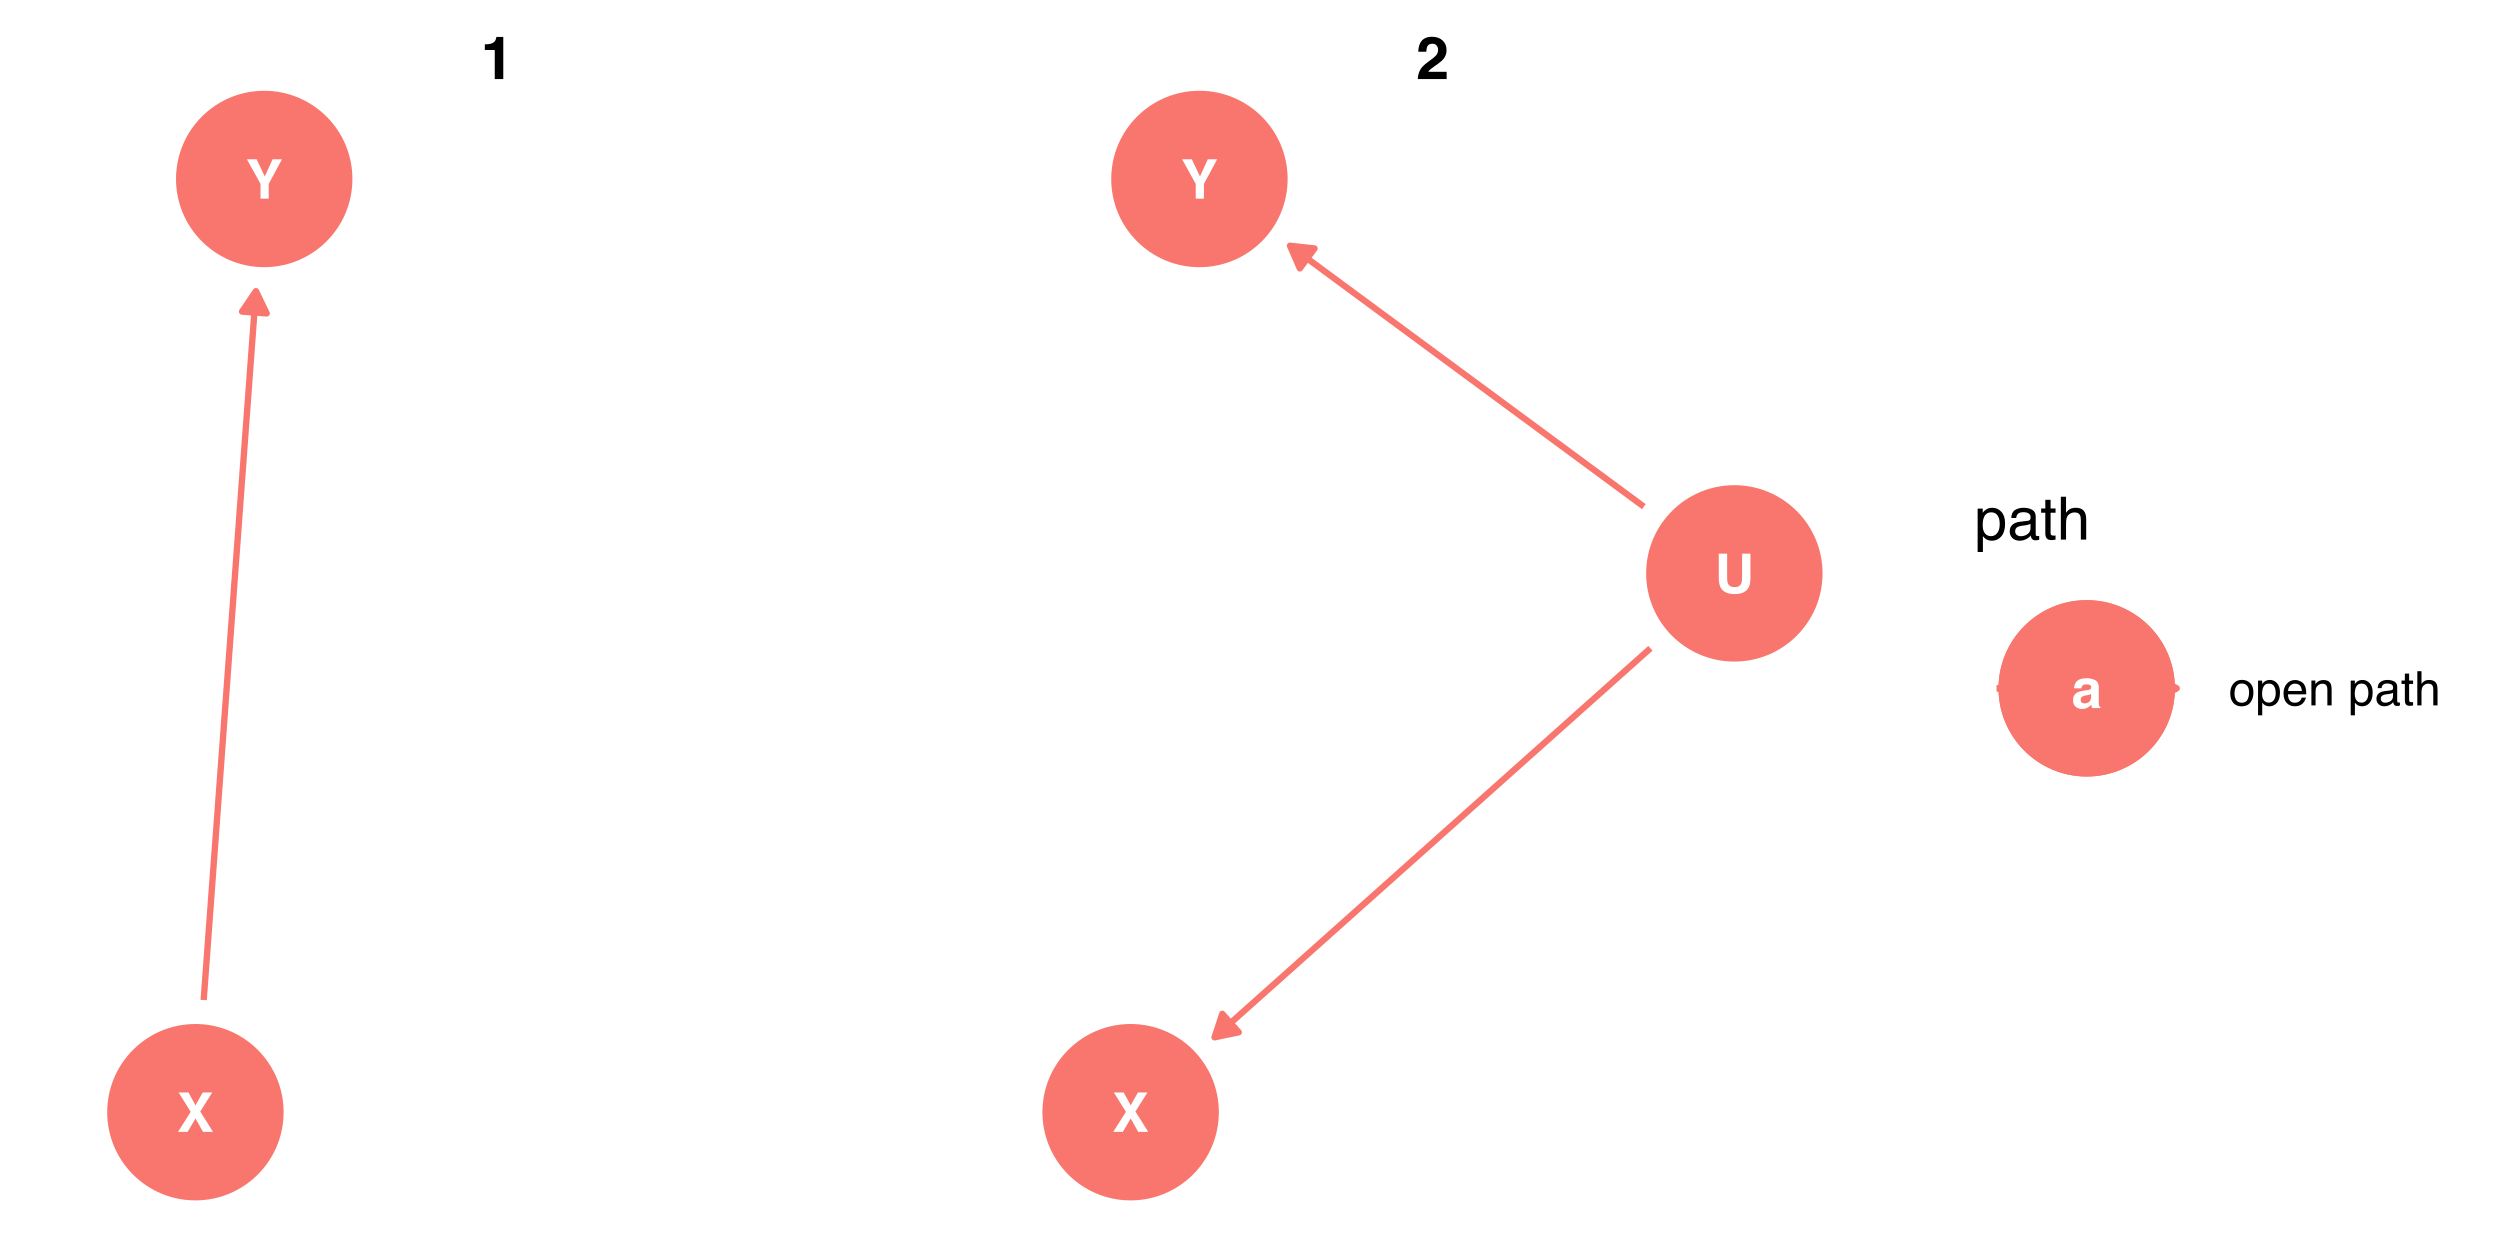
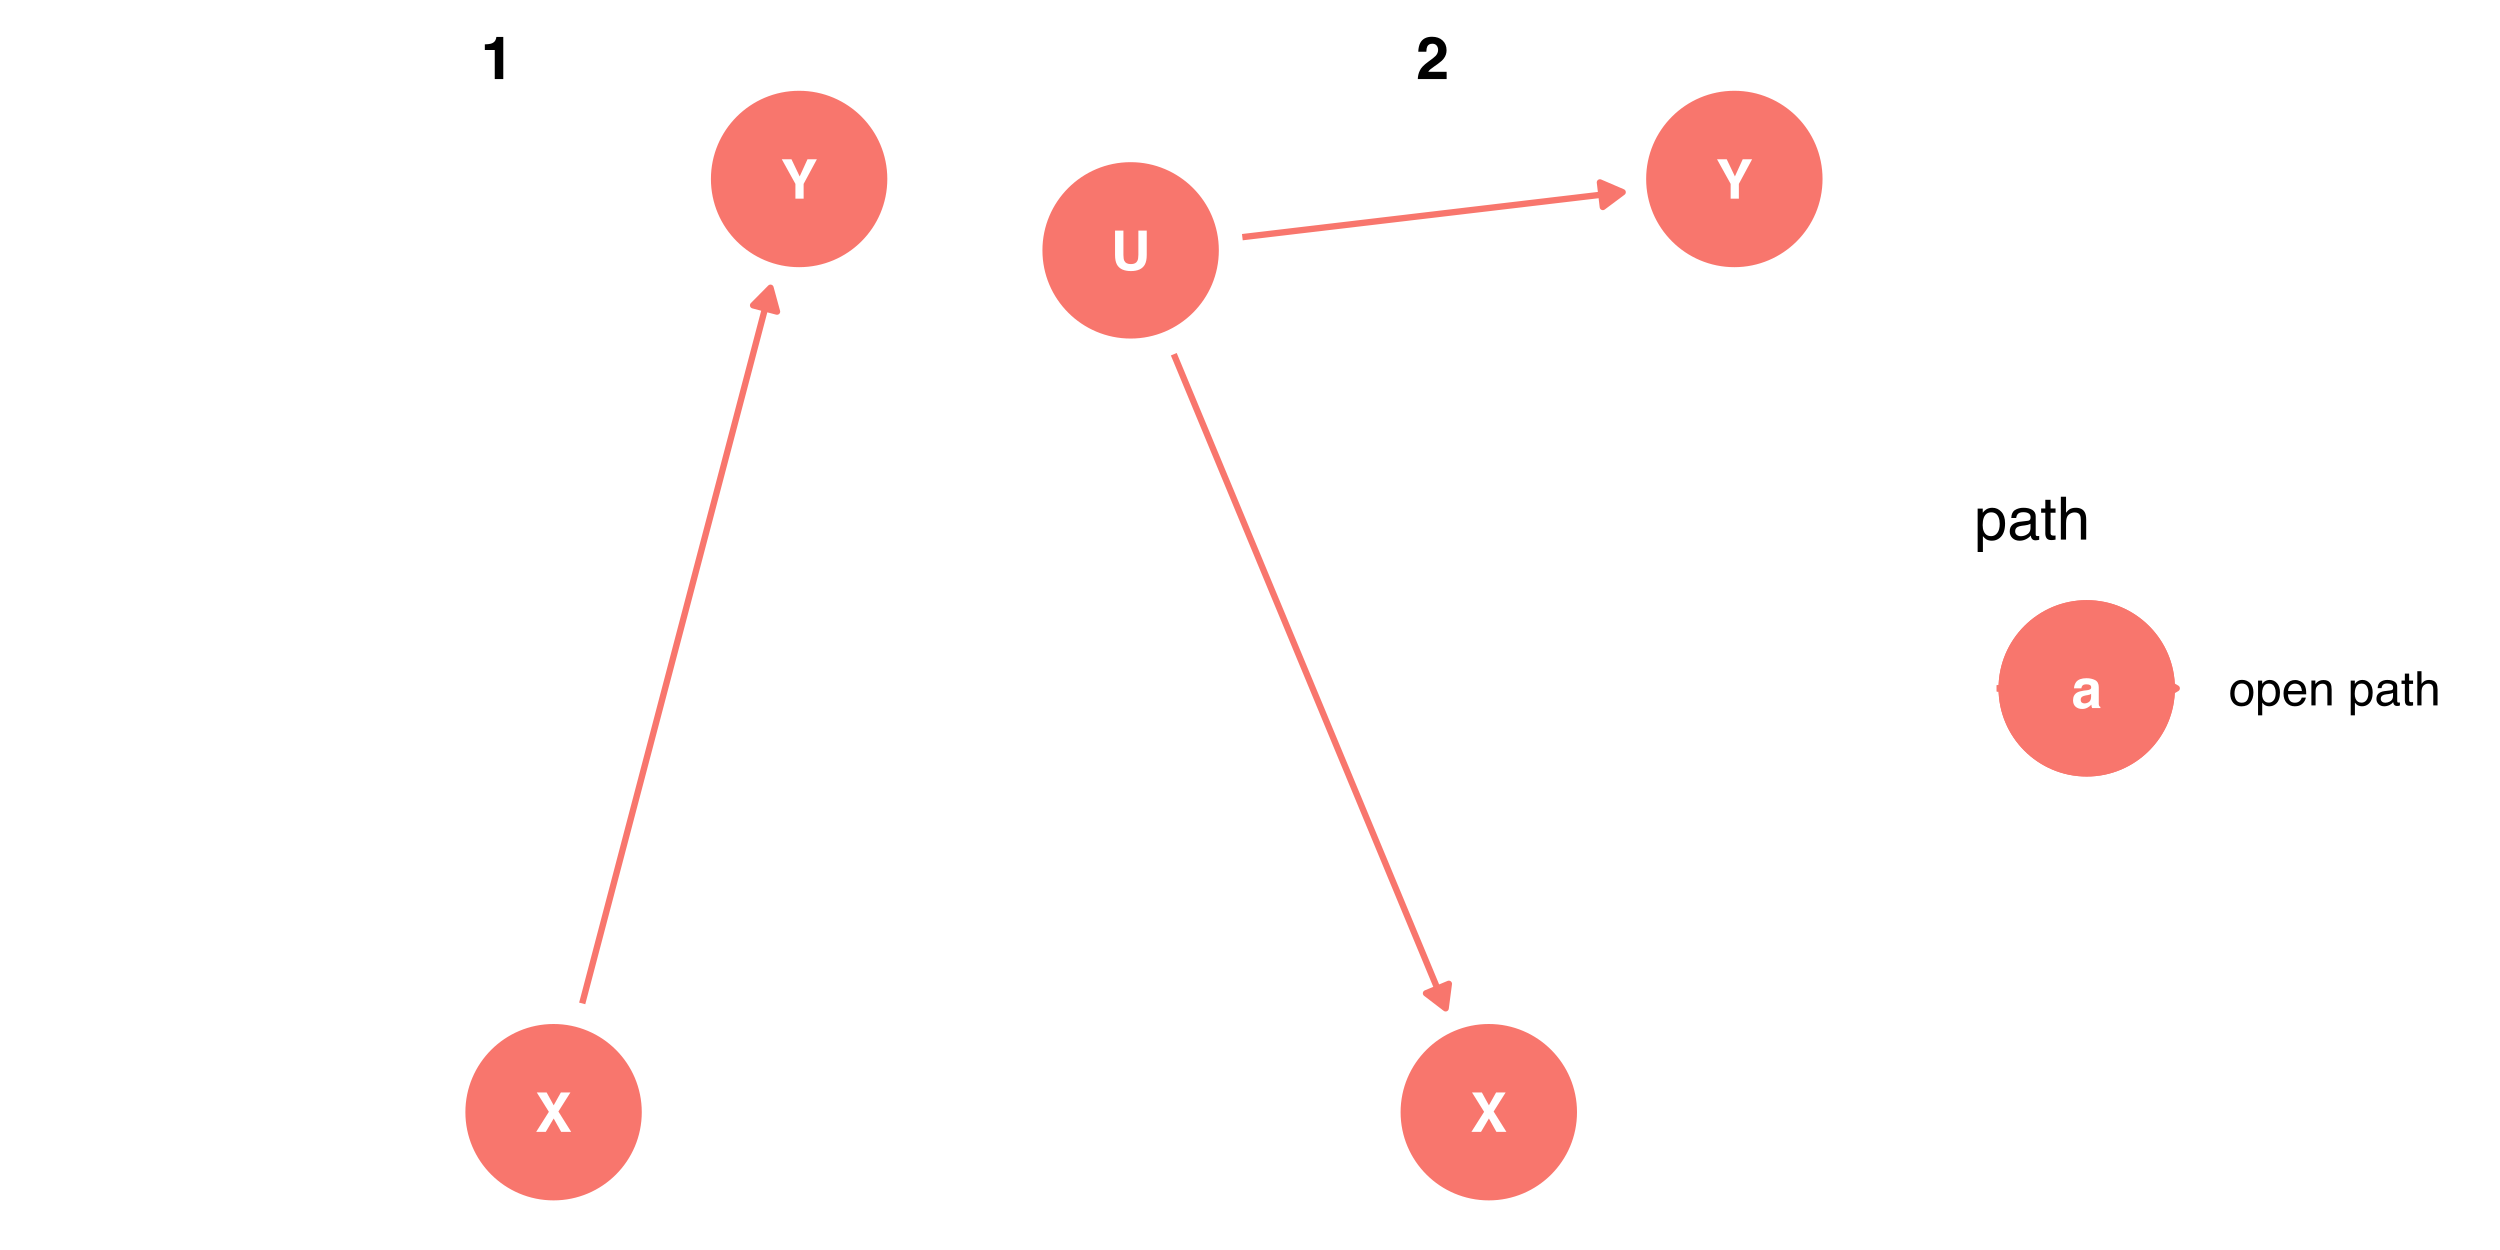
<svg xmlns="http://www.w3.org/2000/svg" xmlns:xlink="http://www.w3.org/1999/xlink" width="504pt" height="252pt" viewBox="0 0 504 252" version="1.1">
  <defs>
    <g>
      <symbol overflow="visible" id="glyph0-0">
        <path style="stroke:none;" d="M 0.828 -7.953 L 7.234 -7.953 L 7.234 0 L 0.828 0 Z M 6.234 -1 L 6.234 -6.953 L 1.828 -6.953 L 1.828 -1 Z M 6.234 -1 " />
      </symbol>
      <symbol overflow="visible" id="glyph0-1">
        <path style="stroke:none;" d="M 7.234 0 L 5.219 0 L 3.703 -2.703 L 2.109 0 L 0.172 0 L 2.734 -4.047 L 0.297 -7.953 L 2.281 -7.953 L 3.703 -5.359 L 5.156 -7.953 L 7.078 -7.953 L 4.656 -4.109 Z M 7.234 0 " />
      </symbol>
      <symbol overflow="visible" id="glyph0-2">
        <path style="stroke:none;" d="M 7.266 -7.953 L 4.594 -2.984 L 4.594 0 L 2.938 0 L 2.938 -2.984 L 0.188 -7.953 L 2.141 -7.953 L 3.797 -4.484 L 5.375 -7.953 Z M 7.266 -7.953 " />
      </symbol>
      <symbol overflow="visible" id="glyph0-3">
        <path style="stroke:none;" d="M 5.547 -3.062 L 5.547 -7.953 L 7.234 -7.953 L 7.234 -3.062 C 7.234 -2.219 7.102 -1.562 6.844 -1.094 C 6.352 -0.227 5.422 0.203 4.047 0.203 C 2.66 0.203 1.723 -0.227 1.234 -1.094 C 0.973 -1.562 0.844 -2.219 0.844 -3.062 L 0.844 -7.953 L 2.531 -7.953 L 2.531 -3.062 C 2.531 -2.52 2.594 -2.117 2.719 -1.859 C 2.926 -1.422 3.367 -1.203 4.047 -1.203 C 4.711 -1.203 5.145 -1.422 5.344 -1.859 C 5.477 -2.117 5.547 -2.52 5.547 -3.062 Z M 5.547 -3.062 " />
      </symbol>
      <symbol overflow="visible" id="glyph0-4">
        <path style="stroke:none;" d="M 0.938 -5.25 C 1.344 -5.758 2.039 -6.016 3.031 -6.016 C 3.676 -6.016 4.25 -5.891 4.75 -5.641 C 5.25 -5.379 5.5 -4.895 5.5 -4.188 L 5.5 -1.5 C 5.5 -1.312 5.5 -1.082 5.5 -0.812 C 5.52 -0.613 5.551 -0.477 5.594 -0.406 C 5.645 -0.332 5.723 -0.27 5.828 -0.219 L 5.828 0 L 4.156 0 C 4.102 -0.113 4.066 -0.223 4.047 -0.328 C 4.035 -0.43 4.023 -0.551 4.016 -0.688 C 3.797 -0.457 3.551 -0.266 3.281 -0.109 C 2.945 0.086 2.57 0.188 2.156 0.188 C 1.625 0.188 1.18 0.035 0.828 -0.266 C 0.484 -0.578 0.312 -1.008 0.312 -1.562 C 0.312 -2.289 0.594 -2.816 1.156 -3.141 C 1.457 -3.305 1.906 -3.43 2.5 -3.516 L 3.031 -3.578 C 3.312 -3.609 3.516 -3.656 3.641 -3.719 C 3.859 -3.801 3.969 -3.941 3.969 -4.141 C 3.969 -4.391 3.883 -4.555 3.719 -4.641 C 3.551 -4.734 3.305 -4.781 2.984 -4.781 C 2.617 -4.781 2.359 -4.691 2.203 -4.516 C 2.098 -4.379 2.023 -4.195 1.984 -3.969 L 0.5 -3.969 C 0.539 -4.488 0.688 -4.914 0.938 -5.25 Z M 2.078 -1.109 C 2.223 -0.992 2.398 -0.938 2.609 -0.938 C 2.941 -0.938 3.242 -1.031 3.516 -1.219 C 3.797 -1.414 3.941 -1.77 3.953 -2.281 L 3.953 -2.859 C 3.859 -2.797 3.758 -2.742 3.656 -2.703 C 3.562 -2.672 3.43 -2.641 3.266 -2.609 L 2.906 -2.547 C 2.582 -2.484 2.352 -2.41 2.219 -2.328 C 1.977 -2.191 1.859 -1.973 1.859 -1.672 C 1.859 -1.41 1.93 -1.223 2.078 -1.109 Z M 2.078 -1.109 " />
      </symbol>
      <symbol overflow="visible" id="glyph1-0">
        <path style="stroke:none;" d="M 0.906 -8.641 L 7.859 -8.641 L 7.859 0 L 0.906 0 Z M 6.781 -1.078 L 6.781 -7.562 L 1.984 -7.562 L 1.984 -1.078 Z M 6.781 -1.078 " />
      </symbol>
      <symbol overflow="visible" id="glyph1-1">
        <path style="stroke:none;" d="M 4.547 0 L 2.828 0 L 2.828 -5.859 L 0.828 -5.859 L 0.828 -7 C 1.359 -7.02 1.727 -7.055 1.938 -7.109 C 2.27 -7.18 2.547 -7.328 2.766 -7.547 C 2.91 -7.703 3.02 -7.906 3.094 -8.156 C 3.133 -8.312 3.156 -8.426 3.156 -8.5 L 4.547 -8.5 Z M 4.547 0 " />
      </symbol>
      <symbol overflow="visible" id="glyph1-2">
        <path style="stroke:none;" d="M 4.172 -6.766 C 3.973 -7.004 3.688 -7.125 3.312 -7.125 C 2.812 -7.125 2.469 -6.938 2.281 -6.562 C 2.176 -6.344 2.113 -5.992 2.094 -5.516 L 0.469 -5.516 C 0.5 -6.234 0.629 -6.816 0.859 -7.266 C 1.305 -8.109 2.098 -8.531 3.234 -8.531 C 4.129 -8.531 4.844 -8.281 5.375 -7.781 C 5.906 -7.289 6.172 -6.633 6.172 -5.812 C 6.172 -5.188 5.984 -4.629 5.609 -4.141 C 5.367 -3.816 4.969 -3.453 4.406 -3.047 L 3.734 -2.578 C 3.316 -2.285 3.031 -2.07 2.875 -1.938 C 2.719 -1.801 2.586 -1.645 2.484 -1.469 L 6.188 -1.469 L 6.188 0 L 0.375 0 C 0.395 -0.613 0.523 -1.172 0.766 -1.672 C 1.004 -2.234 1.566 -2.832 2.453 -3.469 C 3.223 -4.02 3.723 -4.414 3.953 -4.656 C 4.297 -5.02 4.469 -5.426 4.469 -5.875 C 4.469 -6.227 4.367 -6.523 4.172 -6.766 Z M 4.172 -6.766 " />
      </symbol>
      <symbol overflow="visible" id="glyph2-0">
        <path style="stroke:none;" d="M 0.391 0 L 0.391 -8.609 L 7.219 -8.609 L 7.219 0 Z M 6.141 -1.078 L 6.141 -7.531 L 1.469 -7.531 L 1.469 -1.078 Z M 6.141 -1.078 " />
      </symbol>
      <symbol overflow="visible" id="glyph2-1">
        <path style="stroke:none;" d="M 3.422 -0.703 C 3.91 -0.703 4.316 -0.91 4.641 -1.328 C 4.973 -1.742 5.141 -2.359 5.141 -3.172 C 5.141 -3.672 5.066 -4.102 4.922 -4.469 C 4.648 -5.156 4.148 -5.5 3.422 -5.5 C 2.691 -5.5 2.191 -5.133 1.922 -4.406 C 1.773 -4.02 1.703 -3.523 1.703 -2.922 C 1.703 -2.43 1.773 -2.02 1.922 -1.688 C 2.191 -1.031 2.691 -0.703 3.422 -0.703 Z M 0.688 -6.25 L 1.719 -6.25 L 1.719 -5.422 C 1.926 -5.703 2.156 -5.922 2.406 -6.078 C 2.758 -6.305 3.176 -6.422 3.656 -6.422 C 4.375 -6.422 4.977 -6.148 5.469 -5.609 C 5.969 -5.066 6.219 -4.289 6.219 -3.281 C 6.219 -1.906 5.859 -0.926 5.141 -0.344 C 4.691 0.031 4.164 0.219 3.562 0.219 C 3.094 0.219 2.695 0.113 2.375 -0.094 C 2.188 -0.219 1.977 -0.422 1.75 -0.703 L 1.75 2.5 L 0.688 2.5 Z M 0.688 -6.25 " />
      </symbol>
      <symbol overflow="visible" id="glyph2-2">
        <path style="stroke:none;" d="M 1.578 -1.672 C 1.578 -1.367 1.688 -1.129 1.906 -0.953 C 2.133 -0.773 2.398 -0.688 2.703 -0.688 C 3.078 -0.688 3.438 -0.77 3.781 -0.938 C 4.375 -1.227 4.672 -1.695 4.672 -2.344 L 4.672 -3.188 C 4.535 -3.113 4.363 -3.047 4.156 -2.984 C 3.957 -2.93 3.758 -2.895 3.562 -2.875 L 2.938 -2.797 C 2.551 -2.742 2.258 -2.66 2.062 -2.547 C 1.738 -2.367 1.578 -2.078 1.578 -1.672 Z M 4.141 -3.797 C 4.379 -3.828 4.539 -3.93 4.625 -4.109 C 4.664 -4.203 4.688 -4.336 4.688 -4.516 C 4.688 -4.867 4.555 -5.125 4.297 -5.281 C 4.047 -5.445 3.688 -5.531 3.219 -5.531 C 2.664 -5.531 2.273 -5.383 2.047 -5.094 C 1.91 -4.926 1.82 -4.68 1.781 -4.359 L 0.797 -4.359 C 0.816 -5.129 1.066 -5.664 1.547 -5.969 C 2.035 -6.27 2.598 -6.422 3.234 -6.422 C 3.973 -6.422 4.57 -6.281 5.031 -6 C 5.488 -5.719 5.719 -5.281 5.719 -4.688 L 5.719 -1.078 C 5.719 -0.973 5.738 -0.883 5.781 -0.812 C 5.832 -0.75 5.93 -0.719 6.078 -0.719 C 6.117 -0.719 6.164 -0.719 6.219 -0.719 C 6.281 -0.727 6.348 -0.738 6.422 -0.75 L 6.422 0.031 C 6.254 0.07 6.125 0.098 6.031 0.109 C 5.945 0.129 5.832 0.141 5.688 0.141 C 5.32 0.141 5.062 0.008 4.906 -0.25 C 4.812 -0.383 4.75 -0.578 4.719 -0.828 C 4.5 -0.547 4.188 -0.301 3.781 -0.094 C 3.383 0.113 2.945 0.219 2.469 0.219 C 1.883 0.219 1.406 0.039 1.031 -0.312 C 0.664 -0.664 0.484 -1.109 0.484 -1.641 C 0.484 -2.223 0.664 -2.676 1.031 -3 C 1.395 -3.32 1.867 -3.52 2.453 -3.594 Z M 3.266 -6.422 Z M 3.266 -6.422 " />
      </symbol>
      <symbol overflow="visible" id="glyph2-3">
        <path style="stroke:none;" d="M 0.984 -8.031 L 2.047 -8.031 L 2.047 -6.281 L 3.047 -6.281 L 3.047 -5.422 L 2.047 -5.422 L 2.047 -1.312 C 2.047 -1.094 2.125 -0.945 2.281 -0.875 C 2.352 -0.832 2.488 -0.812 2.688 -0.812 C 2.738 -0.812 2.789 -0.812 2.844 -0.812 C 2.906 -0.82 2.973 -0.828 3.047 -0.828 L 3.047 0 C 2.93 0.031 2.805 0.051 2.672 0.062 C 2.547 0.082 2.406 0.094 2.25 0.094 C 1.758 0.094 1.426 -0.031 1.25 -0.281 C 1.07 -0.531 0.984 -0.859 0.984 -1.266 L 0.984 -5.422 L 0.141 -5.422 L 0.141 -6.281 L 0.984 -6.281 Z M 0.984 -8.031 " />
      </symbol>
      <symbol overflow="visible" id="glyph2-4">
        <path style="stroke:none;" d="M 0.781 -8.641 L 1.828 -8.641 L 1.828 -5.422 C 2.078 -5.742 2.301 -5.969 2.5 -6.094 C 2.844 -6.312 3.27 -6.422 3.781 -6.422 C 4.688 -6.422 5.301 -6.102 5.625 -5.469 C 5.801 -5.125 5.891 -4.645 5.891 -4.031 L 5.891 0 L 4.812 0 L 4.812 -3.953 C 4.812 -4.41 4.75 -4.75 4.625 -4.969 C 4.438 -5.312 4.078 -5.484 3.547 -5.484 C 3.109 -5.484 2.711 -5.332 2.359 -5.031 C 2.004 -4.727 1.828 -4.16 1.828 -3.328 L 1.828 0 L 0.781 0 Z M 0.781 -8.641 " />
      </symbol>
      <symbol overflow="visible" id="glyph3-0">
        <path style="stroke:none;" d="M 0.312 0 L 0.312 -6.875 L 5.766 -6.875 L 5.766 0 Z M 4.906 -0.859 L 4.906 -6.016 L 1.172 -6.016 L 1.172 -0.859 Z M 4.906 -0.859 " />
      </symbol>
      <symbol overflow="visible" id="glyph3-1">
        <path style="stroke:none;" d="M 2.609 -0.547 C 3.172 -0.547 3.555 -0.754 3.766 -1.172 C 3.973 -1.598 4.078 -2.07 4.078 -2.594 C 4.078 -3.062 4 -3.441 3.844 -3.734 C 3.602 -4.191 3.195 -4.422 2.625 -4.422 C 2.102 -4.422 1.723 -4.223 1.484 -3.828 C 1.254 -3.441 1.141 -2.969 1.141 -2.406 C 1.141 -1.875 1.254 -1.43 1.484 -1.078 C 1.723 -0.723 2.098 -0.547 2.609 -0.547 Z M 2.641 -5.156 C 3.285 -5.156 3.832 -4.941 4.281 -4.516 C 4.727 -4.086 4.953 -3.453 4.953 -2.609 C 4.953 -1.805 4.754 -1.141 4.359 -0.609 C 3.961 -0.078 3.352 0.188 2.531 0.188 C 1.844 0.188 1.297 -0.047 0.891 -0.516 C 0.484 -0.984 0.281 -1.613 0.281 -2.406 C 0.281 -3.238 0.492 -3.906 0.922 -4.406 C 1.348 -4.906 1.922 -5.156 2.641 -5.156 Z M 2.609 -5.141 Z M 2.609 -5.141 " />
      </symbol>
      <symbol overflow="visible" id="glyph3-2">
        <path style="stroke:none;" d="M 2.734 -0.562 C 3.129 -0.562 3.457 -0.727 3.719 -1.062 C 3.977 -1.395 4.109 -1.883 4.109 -2.531 C 4.109 -2.938 4.051 -3.281 3.938 -3.562 C 3.719 -4.125 3.316 -4.406 2.734 -4.406 C 2.148 -4.406 1.75 -4.109 1.531 -3.516 C 1.414 -3.203 1.359 -2.805 1.359 -2.328 C 1.359 -1.941 1.414 -1.613 1.531 -1.344 C 1.75 -0.82 2.148 -0.562 2.734 -0.562 Z M 0.547 -5 L 1.375 -5 L 1.375 -4.328 C 1.539 -4.555 1.723 -4.734 1.922 -4.859 C 2.211 -5.047 2.547 -5.141 2.922 -5.141 C 3.492 -5.141 3.977 -4.922 4.375 -4.484 C 4.77 -4.047 4.969 -3.426 4.969 -2.625 C 4.969 -1.531 4.68 -0.75 4.109 -0.281 C 3.742 0.02 3.32 0.172 2.844 0.172 C 2.469 0.172 2.148 0.086 1.891 -0.078 C 1.742 -0.172 1.578 -0.332 1.391 -0.562 L 1.391 2 L 0.547 2 Z M 0.547 -5 " />
      </symbol>
      <symbol overflow="visible" id="glyph3-3">
        <path style="stroke:none;" d="M 2.703 -5.125 C 3.055 -5.125 3.398 -5.039 3.734 -4.875 C 4.078 -4.707 4.332 -4.492 4.5 -4.234 C 4.676 -3.973 4.789 -3.676 4.844 -3.344 C 4.895 -3.113 4.922 -2.742 4.922 -2.234 L 1.234 -2.234 C 1.254 -1.723 1.375 -1.312 1.594 -1 C 1.82 -0.695 2.172 -0.547 2.641 -0.547 C 3.086 -0.547 3.441 -0.691 3.703 -0.984 C 3.848 -1.148 3.953 -1.348 4.016 -1.578 L 4.844 -1.578 C 4.82 -1.391 4.75 -1.18 4.625 -0.953 C 4.508 -0.734 4.375 -0.551 4.219 -0.406 C 3.957 -0.156 3.641 0.016 3.266 0.109 C 3.055 0.148 2.828 0.172 2.578 0.172 C 1.953 0.172 1.422 -0.051 0.984 -0.5 C 0.555 -0.957 0.344 -1.594 0.344 -2.406 C 0.344 -3.219 0.562 -3.875 1 -4.375 C 1.438 -4.875 2.004 -5.125 2.703 -5.125 Z M 4.047 -2.906 C 4.016 -3.27 3.938 -3.562 3.812 -3.781 C 3.582 -4.188 3.195 -4.391 2.656 -4.391 C 2.27 -4.391 1.941 -4.25 1.672 -3.969 C 1.41 -3.695 1.273 -3.344 1.266 -2.906 Z M 2.625 -5.141 Z M 2.625 -5.141 " />
      </symbol>
      <symbol overflow="visible" id="glyph3-4">
        <path style="stroke:none;" d="M 0.625 -5.016 L 1.422 -5.016 L 1.422 -4.312 C 1.66 -4.602 1.91 -4.812 2.172 -4.938 C 2.441 -5.062 2.738 -5.125 3.062 -5.125 C 3.77 -5.125 4.25 -4.879 4.5 -4.391 C 4.633 -4.117 4.703 -3.727 4.703 -3.219 L 4.703 0 L 3.844 0 L 3.844 -3.156 C 3.844 -3.469 3.801 -3.719 3.719 -3.906 C 3.562 -4.219 3.289 -4.375 2.906 -4.375 C 2.695 -4.375 2.531 -4.352 2.406 -4.312 C 2.176 -4.238 1.973 -4.098 1.797 -3.891 C 1.66 -3.734 1.57 -3.566 1.531 -3.391 C 1.488 -3.211 1.469 -2.957 1.469 -2.625 L 1.469 0 L 0.625 0 Z M 2.594 -5.141 Z M 2.594 -5.141 " />
      </symbol>
      <symbol overflow="visible" id="glyph3-5">
        <path style="stroke:none;" d="" />
      </symbol>
      <symbol overflow="visible" id="glyph3-6">
        <path style="stroke:none;" d="M 1.266 -1.328 C 1.266 -1.086 1.352 -0.895 1.531 -0.75 C 1.707 -0.613 1.922 -0.547 2.172 -0.547 C 2.461 -0.547 2.75 -0.613 3.031 -0.75 C 3.5 -0.977 3.734 -1.352 3.734 -1.875 L 3.734 -2.547 C 3.629 -2.484 3.492 -2.43 3.328 -2.391 C 3.172 -2.348 3.016 -2.316 2.859 -2.297 L 2.344 -2.234 C 2.039 -2.191 1.812 -2.125 1.656 -2.031 C 1.395 -1.883 1.266 -1.648 1.266 -1.328 Z M 3.312 -3.047 C 3.5 -3.066 3.629 -3.145 3.703 -3.281 C 3.734 -3.352 3.75 -3.461 3.75 -3.609 C 3.75 -3.891 3.645 -4.094 3.438 -4.219 C 3.238 -4.352 2.945 -4.422 2.562 -4.422 C 2.125 -4.422 1.812 -4.305 1.625 -4.078 C 1.52 -3.941 1.453 -3.742 1.422 -3.484 L 0.641 -3.484 C 0.66 -4.098 0.863 -4.523 1.25 -4.766 C 1.633 -5.016 2.078 -5.141 2.578 -5.141 C 3.172 -5.141 3.656 -5.023 4.031 -4.797 C 4.395 -4.578 4.578 -4.227 4.578 -3.75 L 4.578 -0.859 C 4.578 -0.773 4.594 -0.707 4.625 -0.656 C 4.664 -0.602 4.742 -0.578 4.859 -0.578 C 4.891 -0.578 4.926 -0.578 4.969 -0.578 C 5.02 -0.578 5.07 -0.582 5.125 -0.594 L 5.125 0.016 C 5 0.055 4.898 0.082 4.828 0.094 C 4.766 0.102 4.672 0.109 4.547 0.109 C 4.254 0.109 4.047 0.004 3.922 -0.203 C 3.848 -0.305 3.797 -0.461 3.766 -0.672 C 3.598 -0.441 3.352 -0.242 3.031 -0.078 C 2.707 0.086 2.352 0.172 1.969 0.172 C 1.5 0.172 1.117 0.031 0.828 -0.25 C 0.535 -0.531 0.391 -0.883 0.391 -1.312 C 0.391 -1.781 0.531 -2.141 0.812 -2.391 C 1.102 -2.648 1.488 -2.812 1.969 -2.875 Z M 2.609 -5.141 Z M 2.609 -5.141 " />
      </symbol>
      <symbol overflow="visible" id="glyph3-7">
        <path style="stroke:none;" d="M 0.781 -6.422 L 1.641 -6.422 L 1.641 -5.016 L 2.438 -5.016 L 2.438 -4.328 L 1.641 -4.328 L 1.641 -1.047 C 1.641 -0.879 1.695 -0.766 1.812 -0.703 C 1.883 -0.672 1.992 -0.656 2.141 -0.656 C 2.18 -0.656 2.223 -0.656 2.266 -0.656 C 2.316 -0.656 2.375 -0.66 2.438 -0.672 L 2.438 0 C 2.344 0.031 2.242 0.051 2.141 0.062 C 2.035 0.07 1.922 0.078 1.797 0.078 C 1.398 0.078 1.129 -0.02 0.984 -0.219 C 0.848 -0.426 0.781 -0.688 0.781 -1 L 0.781 -4.328 L 0.109 -4.328 L 0.109 -5.016 L 0.781 -5.016 Z M 0.781 -6.422 " />
      </symbol>
      <symbol overflow="visible" id="glyph3-8">
        <path style="stroke:none;" d="M 0.625 -6.906 L 1.469 -6.906 L 1.469 -4.344 C 1.664 -4.594 1.844 -4.77 2 -4.875 C 2.27 -5.051 2.609 -5.141 3.016 -5.141 C 3.742 -5.141 4.238 -4.883 4.5 -4.375 C 4.633 -4.094 4.703 -3.707 4.703 -3.219 L 4.703 0 L 3.844 0 L 3.844 -3.156 C 3.844 -3.531 3.797 -3.801 3.703 -3.969 C 3.547 -4.25 3.258 -4.391 2.844 -4.391 C 2.488 -4.391 2.172 -4.266 1.891 -4.016 C 1.609 -3.773 1.469 -3.32 1.469 -2.656 L 1.469 0 L 0.625 0 Z M 0.625 -6.906 " />
      </symbol>
    </g>
  </defs>
  <g id="surface154">
    <rect x="0" y="0" width="504" height="252" style="fill:rgb(100%,100%,100%);fill-opacity:1;stroke:none;" />
-     <path style="fill:none;stroke-width:1.28;stroke-linecap:butt;stroke-linejoin:round;stroke:rgb(97.255%,46.275%,42.745%);stroke-opacity:1;stroke-miterlimit:1;" d="M 41.062 201.605 L 41.074 201.414 L 41.215 199.516 L 41.355 197.613 L 41.496 195.715 L 41.637 193.812 L 41.777 191.914 L 41.914 190.012 L 42.055 188.113 L 42.195 186.211 L 42.336 184.312 L 42.477 182.41 L 42.617 180.512 L 42.758 178.609 L 42.895 176.711 L 43.035 174.809 L 43.176 172.91 L 43.316 171.008 L 43.457 169.109 L 43.598 167.207 L 43.738 165.309 L 43.879 163.406 L 44.016 161.508 L 44.156 159.605 L 44.297 157.707 L 44.438 155.805 L 44.578 153.906 L 44.719 152.004 L 44.859 150.105 L 44.996 148.203 L 45.137 146.305 L 45.277 144.402 L 45.418 142.504 L 45.559 140.602 L 45.699 138.703 L 45.84 136.801 L 45.98 134.902 L 46.117 133 L 46.258 131.102 L 46.398 129.199 L 46.539 127.301 L 46.68 125.398 L 46.82 123.5 L 46.961 121.598 L 47.098 119.699 L 47.238 117.797 L 47.379 115.898 L 47.52 113.996 L 47.66 112.098 L 47.801 110.195 L 47.941 108.297 L 48.082 106.395 L 48.219 104.496 L 48.359 102.594 L 48.5 100.695 L 48.641 98.793 L 48.781 96.895 L 48.922 94.992 L 49.062 93.094 L 49.199 91.191 L 49.48 87.395 L 49.621 85.492 L 49.762 83.594 L 49.902 81.691 L 50.043 79.793 L 50.184 77.891 L 50.32 75.992 L 50.461 74.09 L 50.602 72.191 L 50.742 70.289 L 50.883 68.391 L 51.023 66.488 L 51.164 64.59 L 51.301 62.688 L 51.441 60.789 L 51.582 58.887 L 51.598 58.699 " />
-     <path style="fill-rule:nonzero;fill:rgb(97.255%,46.275%,42.745%);fill-opacity:1;stroke-width:1.28;stroke-linecap:butt;stroke-linejoin:round;stroke:rgb(97.255%,46.275%,42.745%);stroke-opacity:1;stroke-miterlimit:1;" d="M 53.762 63.184 L 51.598 58.699 L 48.797 62.816 Z M 53.762 63.184 " />
-     <path style="fill-rule:nonzero;fill:rgb(97.255%,46.275%,42.745%);fill-opacity:1;stroke-width:0.709;stroke-linecap:round;stroke-linejoin:round;stroke:rgb(97.255%,46.275%,42.745%);stroke-opacity:1;stroke-miterlimit:10;" d="M 56.82 224.219 C 56.82 233.844 49.02 241.645 39.395 241.645 C 29.77 241.645 21.969 233.844 21.969 224.219 C 21.969 214.598 29.77 206.793 39.395 206.793 C 49.02 206.793 56.82 214.598 56.82 224.219 " />
-     <path style="fill-rule:nonzero;fill:rgb(97.255%,46.275%,42.745%);fill-opacity:1;stroke-width:0.709;stroke-linecap:round;stroke-linejoin:round;stroke:rgb(97.255%,46.275%,42.745%);stroke-opacity:1;stroke-miterlimit:10;" d="M 70.691 36.082 C 70.691 45.707 62.887 53.508 53.266 53.508 C 43.641 53.508 35.84 45.707 35.84 36.082 C 35.84 26.457 43.641 18.656 53.266 18.656 C 62.887 18.656 70.691 26.457 70.691 36.082 " />
+     <path style="fill:none;stroke-width:1.28;stroke-linecap:butt;stroke-linejoin:round;stroke:rgb(97.255%,46.275%,42.745%);stroke-opacity:1;stroke-miterlimit:1;" d="M 117.371 202.289 L 117.602 201.414 L 118.102 199.516 L 118.602 197.613 L 119.102 195.715 L 119.602 193.812 L 120.102 191.914 L 120.602 190.012 L 121.102 188.113 L 121.602 186.211 L 122.102 184.312 L 122.602 182.41 L 123.102 180.512 L 123.602 178.609 L 124.102 176.711 L 124.602 174.809 L 125.102 172.91 L 125.602 171.008 L 126.102 169.109 L 126.602 167.207 L 127.102 165.309 L 127.602 163.406 L 128.102 161.508 L 128.602 159.605 L 129.102 157.707 L 129.602 155.805 L 130.102 153.906 L 130.602 152.004 L 131.102 150.105 L 131.602 148.203 L 132.102 146.305 L 132.602 144.402 L 133.102 142.504 L 133.602 140.602 L 134.102 138.703 L 134.602 136.801 L 135.102 134.902 L 135.602 133 L 136.102 131.102 L 136.602 129.199 L 137.102 127.301 L 137.602 125.398 L 138.102 123.5 L 138.602 121.598 L 139.102 119.699 L 139.602 117.797 L 140.102 115.898 L 140.602 113.996 L 141.102 112.098 L 141.602 110.195 L 142.102 108.297 L 142.602 106.395 L 143.102 104.496 L 143.602 102.594 L 144.102 100.695 L 144.602 98.793 L 145.102 96.895 L 145.602 94.992 L 146.102 93.094 L 146.602 91.191 L 147.602 87.395 L 148.102 85.492 L 148.602 83.594 L 149.102 81.691 L 149.602 79.793 L 150.102 77.891 L 150.602 75.992 L 151.102 74.09 L 151.602 72.191 L 152.102 70.289 L 152.602 68.391 L 153.102 66.488 L 153.602 64.59 L 154.102 62.688 L 154.602 60.789 L 155.102 58.887 L 155.332 58.012 " />
+     <path style="fill-rule:nonzero;fill:rgb(97.255%,46.275%,42.745%);fill-opacity:1;stroke-width:1.28;stroke-linecap:butt;stroke-linejoin:round;stroke:rgb(97.255%,46.275%,42.745%);stroke-opacity:1;stroke-miterlimit:1;" d="M 156.645 62.82 L 155.332 58.012 L 151.828 61.551 Z M 156.645 62.82 " />
+     <path style="fill-rule:nonzero;fill:rgb(97.255%,46.275%,42.745%);fill-opacity:1;stroke-width:0.709;stroke-linecap:round;stroke-linejoin:round;stroke:rgb(97.255%,46.275%,42.745%);stroke-opacity:1;stroke-miterlimit:10;" d="M 129.027 224.219 C 129.027 233.844 121.227 241.645 111.602 241.645 C 101.977 241.645 94.176 233.844 94.176 224.219 C 94.176 214.598 101.977 206.793 111.602 206.793 C 121.227 206.793 129.027 214.598 129.027 224.219 " />
+     <path style="fill-rule:nonzero;fill:rgb(97.255%,46.275%,42.745%);fill-opacity:1;stroke-width:0.709;stroke-linecap:round;stroke-linejoin:round;stroke:rgb(97.255%,46.275%,42.745%);stroke-opacity:1;stroke-miterlimit:10;" d="M 178.527 36.082 C 178.527 45.707 170.727 53.508 161.102 53.508 C 151.48 53.508 143.676 45.707 143.676 36.082 C 143.676 26.457 151.48 18.656 161.102 18.656 C 170.727 18.656 178.527 26.457 178.527 36.082 " />
    <g style="fill:rgb(100%,100%,100%);fill-opacity:1;">
-       <use xlink:href="#glyph0-1" x="35.711" y="228.191" />
+       <use xlink:href="#glyph0-1" x="107.918" y="228.191" />
    </g>
    <g style="fill:rgb(100%,100%,100%);fill-opacity:1;">
-       <use xlink:href="#glyph0-2" x="49.582" y="40.055" />
+       <use xlink:href="#glyph0-2" x="157.418" y="40.055" />
    </g>
-     <path style="fill:none;stroke-width:1.28;stroke-linecap:butt;stroke-linejoin:round;stroke:rgb(97.255%,46.275%,42.745%);stroke-opacity:1;stroke-miterlimit:1;" d="M 332.727 130.695 L 332.434 130.957 L 331.203 132.055 L 329.977 133.148 L 326.285 136.441 L 325.059 137.539 L 321.367 140.832 L 320.141 141.93 L 318.91 143.023 L 317.68 144.121 L 316.453 145.219 L 312.762 148.512 L 311.535 149.609 L 309.074 151.805 L 307.848 152.898 L 304.156 156.191 L 302.93 157.289 L 299.238 160.582 L 298.012 161.68 L 296.781 162.773 L 295.551 163.871 L 294.324 164.969 L 290.633 168.262 L 289.406 169.359 L 286.945 171.555 L 285.715 172.648 L 284.488 173.746 L 282.027 175.941 L 280.801 177.039 L 277.109 180.332 L 275.883 181.43 L 274.652 182.523 L 273.422 183.621 L 272.195 184.719 L 268.504 188.012 L 267.277 189.109 L 264.816 191.305 L 263.586 192.398 L 262.359 193.496 L 259.898 195.691 L 258.672 196.789 L 254.98 200.082 L 253.754 201.18 L 252.523 202.273 L 251.293 203.371 L 250.066 204.469 L 246.375 207.762 L 245.148 208.859 L 244.855 209.121 " />
-     <path style="fill-rule:nonzero;fill:rgb(97.255%,46.275%,42.745%);fill-opacity:1;stroke-width:1.28;stroke-linecap:butt;stroke-linejoin:round;stroke:rgb(97.255%,46.275%,42.745%);stroke-opacity:1;stroke-miterlimit:1;" d="M 246.414 204.391 L 244.855 209.121 L 249.73 208.105 Z M 246.414 204.391 " />
-     <path style="fill:none;stroke-width:1.28;stroke-linecap:butt;stroke-linejoin:round;stroke:rgb(97.255%,46.275%,42.745%);stroke-opacity:1;stroke-miterlimit:1;" d="M 331.395 102.137 L 331.129 101.941 L 330.039 101.137 L 328.949 100.336 L 326.77 98.727 L 325.68 97.926 L 324.59 97.121 L 323.504 96.32 L 321.324 94.711 L 320.234 93.91 L 319.145 93.105 L 318.055 92.305 L 316.965 91.5 L 315.879 90.695 L 314.789 89.895 L 313.699 89.09 L 312.609 88.289 L 310.43 86.68 L 309.34 85.879 L 308.254 85.074 L 307.164 84.27 L 306.074 83.469 L 304.984 82.664 L 303.895 81.863 L 301.715 80.254 L 300.629 79.453 L 299.539 78.648 L 298.449 77.848 L 296.27 76.238 L 295.18 75.438 L 294.09 74.633 L 293.004 73.832 L 290.824 72.223 L 289.734 71.422 L 288.645 70.617 L 287.555 69.816 L 286.465 69.012 L 285.379 68.207 L 284.289 67.406 L 283.199 66.602 L 282.109 65.801 L 279.93 64.191 L 278.84 63.391 L 277.754 62.586 L 276.664 61.781 L 275.574 60.98 L 274.484 60.176 L 273.395 59.375 L 271.215 57.766 L 270.129 56.965 L 269.039 56.16 L 267.949 55.359 L 265.77 53.75 L 264.68 52.949 L 263.59 52.145 L 262.504 51.344 L 260.324 49.734 L 260.059 49.539 " />
-     <path style="fill-rule:nonzero;fill:rgb(97.255%,46.275%,42.745%);fill-opacity:1;stroke-width:1.28;stroke-linecap:butt;stroke-linejoin:round;stroke:rgb(97.255%,46.275%,42.745%);stroke-opacity:1;stroke-miterlimit:1;" d="M 265.008 50.094 L 260.059 49.539 L 262.051 54.105 Z M 265.008 50.094 " />
-     <path style="fill-rule:nonzero;fill:rgb(97.255%,46.275%,42.745%);fill-opacity:1;stroke-width:0.709;stroke-linecap:round;stroke-linejoin:round;stroke:rgb(97.255%,46.275%,42.745%);stroke-opacity:1;stroke-miterlimit:10;" d="M 367.07 115.594 C 367.07 125.219 359.27 133.02 349.645 133.02 C 340.02 133.02 332.219 125.219 332.219 115.594 C 332.219 105.969 340.02 98.168 349.645 98.168 C 359.27 98.168 367.07 105.969 367.07 115.594 " />
-     <path style="fill-rule:nonzero;fill:rgb(97.255%,46.275%,42.745%);fill-opacity:1;stroke-width:0.709;stroke-linecap:round;stroke-linejoin:round;stroke:rgb(97.255%,46.275%,42.745%);stroke-opacity:1;stroke-miterlimit:10;" d="M 259.23 36.082 C 259.23 45.707 251.43 53.508 241.805 53.508 C 232.18 53.508 224.379 45.707 224.379 36.082 C 224.379 26.457 232.18 18.656 241.805 18.656 C 251.43 18.656 259.23 26.457 259.23 36.082 " />
-     <path style="fill-rule:nonzero;fill:rgb(97.255%,46.275%,42.745%);fill-opacity:1;stroke-width:0.709;stroke-linecap:round;stroke-linejoin:round;stroke:rgb(97.255%,46.275%,42.745%);stroke-opacity:1;stroke-miterlimit:10;" d="M 245.363 224.219 C 245.363 233.844 237.559 241.645 227.934 241.645 C 218.312 241.645 210.508 233.844 210.508 224.219 C 210.508 214.598 218.312 206.793 227.934 206.793 C 237.559 206.793 245.363 214.598 245.363 224.219 " />
+     <path style="fill:none;stroke-width:1.28;stroke-linecap:butt;stroke-linejoin:round;stroke:rgb(97.255%,46.275%,42.745%);stroke-opacity:1;stroke-miterlimit:1;" d="M 236.637 71.414 L 236.688 71.535 L 238.148 75.043 L 238.875 76.797 L 239.605 78.555 L 240.336 80.309 L 241.062 82.062 L 241.793 83.82 L 243.254 87.328 L 243.98 89.082 L 244.711 90.84 L 245.441 92.594 L 246.168 94.348 L 246.898 96.105 L 248.359 99.613 L 249.086 101.367 L 249.816 103.125 L 250.547 104.879 L 251.273 106.633 L 252.004 108.391 L 253.465 111.898 L 254.191 113.652 L 254.922 115.41 L 255.652 117.164 L 256.379 118.918 L 257.109 120.676 L 258.57 124.184 L 259.297 125.938 L 260.027 127.695 L 260.758 129.449 L 261.484 131.203 L 262.215 132.961 L 263.676 136.469 L 264.402 138.223 L 265.133 139.98 L 266.594 143.488 L 267.32 145.246 L 268.781 148.754 L 269.508 150.508 L 270.238 152.266 L 271.699 155.773 L 272.426 157.531 L 273.887 161.039 L 274.613 162.793 L 275.344 164.551 L 276.805 168.059 L 277.531 169.812 L 278.262 171.57 L 278.992 173.324 L 279.719 175.078 L 280.449 176.836 L 281.91 180.344 L 282.637 182.098 L 283.367 183.855 L 284.098 185.609 L 284.824 187.363 L 285.555 189.121 L 287.016 192.629 L 287.742 194.383 L 288.473 196.141 L 289.203 197.895 L 289.93 199.648 L 290.66 201.406 L 291.391 203.16 L 291.441 203.277 " />
+     <path style="fill-rule:nonzero;fill:rgb(97.255%,46.275%,42.745%);fill-opacity:1;stroke-width:1.28;stroke-linecap:butt;stroke-linejoin:round;stroke:rgb(97.255%,46.275%,42.745%);stroke-opacity:1;stroke-miterlimit:1;" d="M 287.484 200.25 L 291.441 203.277 L 292.086 198.34 Z M 287.484 200.25 " />
+     <path style="fill:none;stroke-width:1.28;stroke-linecap:butt;stroke-linejoin:round;stroke:rgb(97.255%,46.275%,42.745%);stroke-opacity:1;stroke-miterlimit:1;" d="M 250.457 47.812 L 251.293 47.711 L 253.754 47.422 L 254.98 47.277 L 256.211 47.129 L 258.672 46.84 L 259.898 46.695 L 261.129 46.547 L 262.359 46.402 L 263.586 46.258 L 266.047 45.969 L 267.277 45.82 L 268.504 45.676 L 272.195 45.242 L 273.422 45.094 L 275.883 44.805 L 277.109 44.66 L 278.34 44.512 L 280.801 44.223 L 282.027 44.078 L 283.258 43.934 L 284.488 43.785 L 285.715 43.641 L 289.406 43.207 L 290.633 43.059 L 294.324 42.625 L 295.551 42.477 L 298.012 42.188 L 299.238 42.043 L 300.469 41.898 L 301.699 41.75 L 302.93 41.605 L 304.156 41.461 L 306.617 41.172 L 307.848 41.023 L 309.074 40.879 L 311.535 40.59 L 312.762 40.441 L 316.453 40.008 L 317.68 39.863 L 318.91 39.715 L 320.141 39.57 L 321.367 39.426 L 323.828 39.137 L 325.059 38.988 L 326.285 38.844 L 327.125 38.746 " />
+     <path style="fill-rule:nonzero;fill:rgb(97.255%,46.275%,42.745%);fill-opacity:1;stroke-width:1.28;stroke-linecap:butt;stroke-linejoin:round;stroke:rgb(97.255%,46.275%,42.745%);stroke-opacity:1;stroke-miterlimit:1;" d="M 323.133 41.727 L 327.125 38.746 L 322.547 36.777 Z M 323.133 41.727 " />
+     <path style="fill-rule:nonzero;fill:rgb(97.255%,46.275%,42.745%);fill-opacity:1;stroke-width:0.709;stroke-linecap:round;stroke-linejoin:round;stroke:rgb(97.255%,46.275%,42.745%);stroke-opacity:1;stroke-miterlimit:10;" d="M 245.363 50.473 C 245.363 60.098 237.559 67.898 227.934 67.898 C 218.312 67.898 210.508 60.098 210.508 50.473 C 210.508 40.848 218.312 33.047 227.934 33.047 C 237.559 33.047 245.363 40.848 245.363 50.473 " />
+     <path style="fill-rule:nonzero;fill:rgb(97.255%,46.275%,42.745%);fill-opacity:1;stroke-width:0.709;stroke-linecap:round;stroke-linejoin:round;stroke:rgb(97.255%,46.275%,42.745%);stroke-opacity:1;stroke-miterlimit:10;" d="M 367.07 36.082 C 367.07 45.707 359.27 53.508 349.645 53.508 C 340.02 53.508 332.219 45.707 332.219 36.082 C 332.219 26.457 340.02 18.656 349.645 18.656 C 359.27 18.656 367.07 26.457 367.07 36.082 " />
+     <path style="fill-rule:nonzero;fill:rgb(97.255%,46.275%,42.745%);fill-opacity:1;stroke-width:0.709;stroke-linecap:round;stroke-linejoin:round;stroke:rgb(97.255%,46.275%,42.745%);stroke-opacity:1;stroke-miterlimit:10;" d="M 317.57 224.219 C 317.57 233.844 309.766 241.645 300.145 241.645 C 290.52 241.645 282.715 233.844 282.715 224.219 C 282.715 214.598 290.52 206.793 300.145 206.793 C 309.766 206.793 317.57 214.598 317.57 224.219 " />
    <g style="fill:rgb(100%,100%,100%);fill-opacity:1;">
-       <use xlink:href="#glyph0-3" x="345.66" y="119.566" />
+       <use xlink:href="#glyph0-3" x="223.949" y="54.445" />
    </g>
    <g style="fill:rgb(100%,100%,100%);fill-opacity:1;">
-       <use xlink:href="#glyph0-2" x="238.121" y="40.055" />
+       <use xlink:href="#glyph0-2" x="345.961" y="40.055" />
    </g>
    <g style="fill:rgb(100%,100%,100%);fill-opacity:1;">
-       <use xlink:href="#glyph0-1" x="224.25" y="228.191" />
+       <use xlink:href="#glyph0-1" x="296.461" y="228.191" />
    </g>
    <g style="fill:rgb(0%,0%,0%);fill-opacity:1;">
      <use xlink:href="#glyph1-1" x="96.914" y="15.941" />
    </g>
    <g style="fill:rgb(0%,0%,0%);fill-opacity:1;">
      <use xlink:href="#glyph1-2" x="285.453" y="15.941" />
    </g>
    <g style="fill:rgb(0%,0%,0%);fill-opacity:1;">
      <use xlink:href="#glyph2-1" x="398.004" y="108.789" />
      <use xlink:href="#glyph2-2" x="404.678" y="108.789" />
      <use xlink:href="#glyph2-3" x="411.352" y="108.789" />
      <use xlink:href="#glyph2-4" x="414.686" y="108.789" />
    </g>
    <path style="fill:none;stroke-width:1.28;stroke-linecap:butt;stroke-linejoin:round;stroke:rgb(97.255%,46.275%,42.745%);stroke-opacity:1;stroke-miterlimit:10;" d="M 402.539 138.77 L 438.824 138.77 " />
    <path style="fill-rule:nonzero;fill:rgb(97.255%,46.275%,42.745%);fill-opacity:1;stroke-width:1.28;stroke-linecap:butt;stroke-linejoin:round;stroke:rgb(97.255%,46.275%,42.745%);stroke-opacity:1;stroke-miterlimit:10;" d="M 434.512 141.262 L 438.824 138.77 L 434.512 136.281 Z M 434.512 141.262 " />
    <path style="fill:none;stroke-width:1.28;stroke-linecap:butt;stroke-linejoin:round;stroke:rgb(97.255%,46.275%,42.745%);stroke-opacity:1;stroke-miterlimit:10;" d="M 402.539 138.77 L 438.824 138.77 " />
    <path style="fill-rule:nonzero;fill:rgb(97.255%,46.275%,42.745%);fill-opacity:1;stroke-width:0.709;stroke-linecap:round;stroke-linejoin:round;stroke:rgb(97.255%,46.275%,42.745%);stroke-opacity:1;stroke-miterlimit:10;" d="M 438.109 138.77 C 438.109 148.395 430.305 156.195 420.684 156.195 C 411.059 156.195 403.258 148.395 403.258 138.77 C 403.258 129.148 411.059 121.344 420.684 121.344 C 430.305 121.344 438.109 129.148 438.109 138.77 " />
    <path style="fill-rule:nonzero;fill:rgb(97.255%,46.275%,42.745%);fill-opacity:1;stroke-width:0.709;stroke-linecap:round;stroke-linejoin:round;stroke:rgb(97.255%,46.275%,42.745%);stroke-opacity:1;stroke-miterlimit:10;" d="M 438.109 138.77 C 438.109 148.395 430.305 156.195 420.684 156.195 C 411.059 156.195 403.258 148.395 403.258 138.77 C 403.258 129.148 411.059 121.344 420.684 121.344 C 430.305 121.344 438.109 129.148 438.109 138.77 " />
    <g style="fill:rgb(100%,100%,100%);fill-opacity:1;">
      <use xlink:href="#glyph0-4" x="417.613" y="142.742" />
    </g>
    <g style="fill:rgb(0%,0%,0%);fill-opacity:1;">
      <use xlink:href="#glyph3-1" x="449.336" y="142.215" />
      <use xlink:href="#glyph3-2" x="454.675" y="142.215" />
      <use xlink:href="#glyph3-3" x="460.014" y="142.215" />
      <use xlink:href="#glyph3-4" x="465.353" y="142.215" />
      <use xlink:href="#glyph3-5" x="470.692" y="142.215" />
      <use xlink:href="#glyph3-2" x="473.359" y="142.215" />
      <use xlink:href="#glyph3-6" x="478.698" y="142.215" />
      <use xlink:href="#glyph3-7" x="484.038" y="142.215" />
      <use xlink:href="#glyph3-8" x="486.705" y="142.215" />
    </g>
  </g>
</svg>
